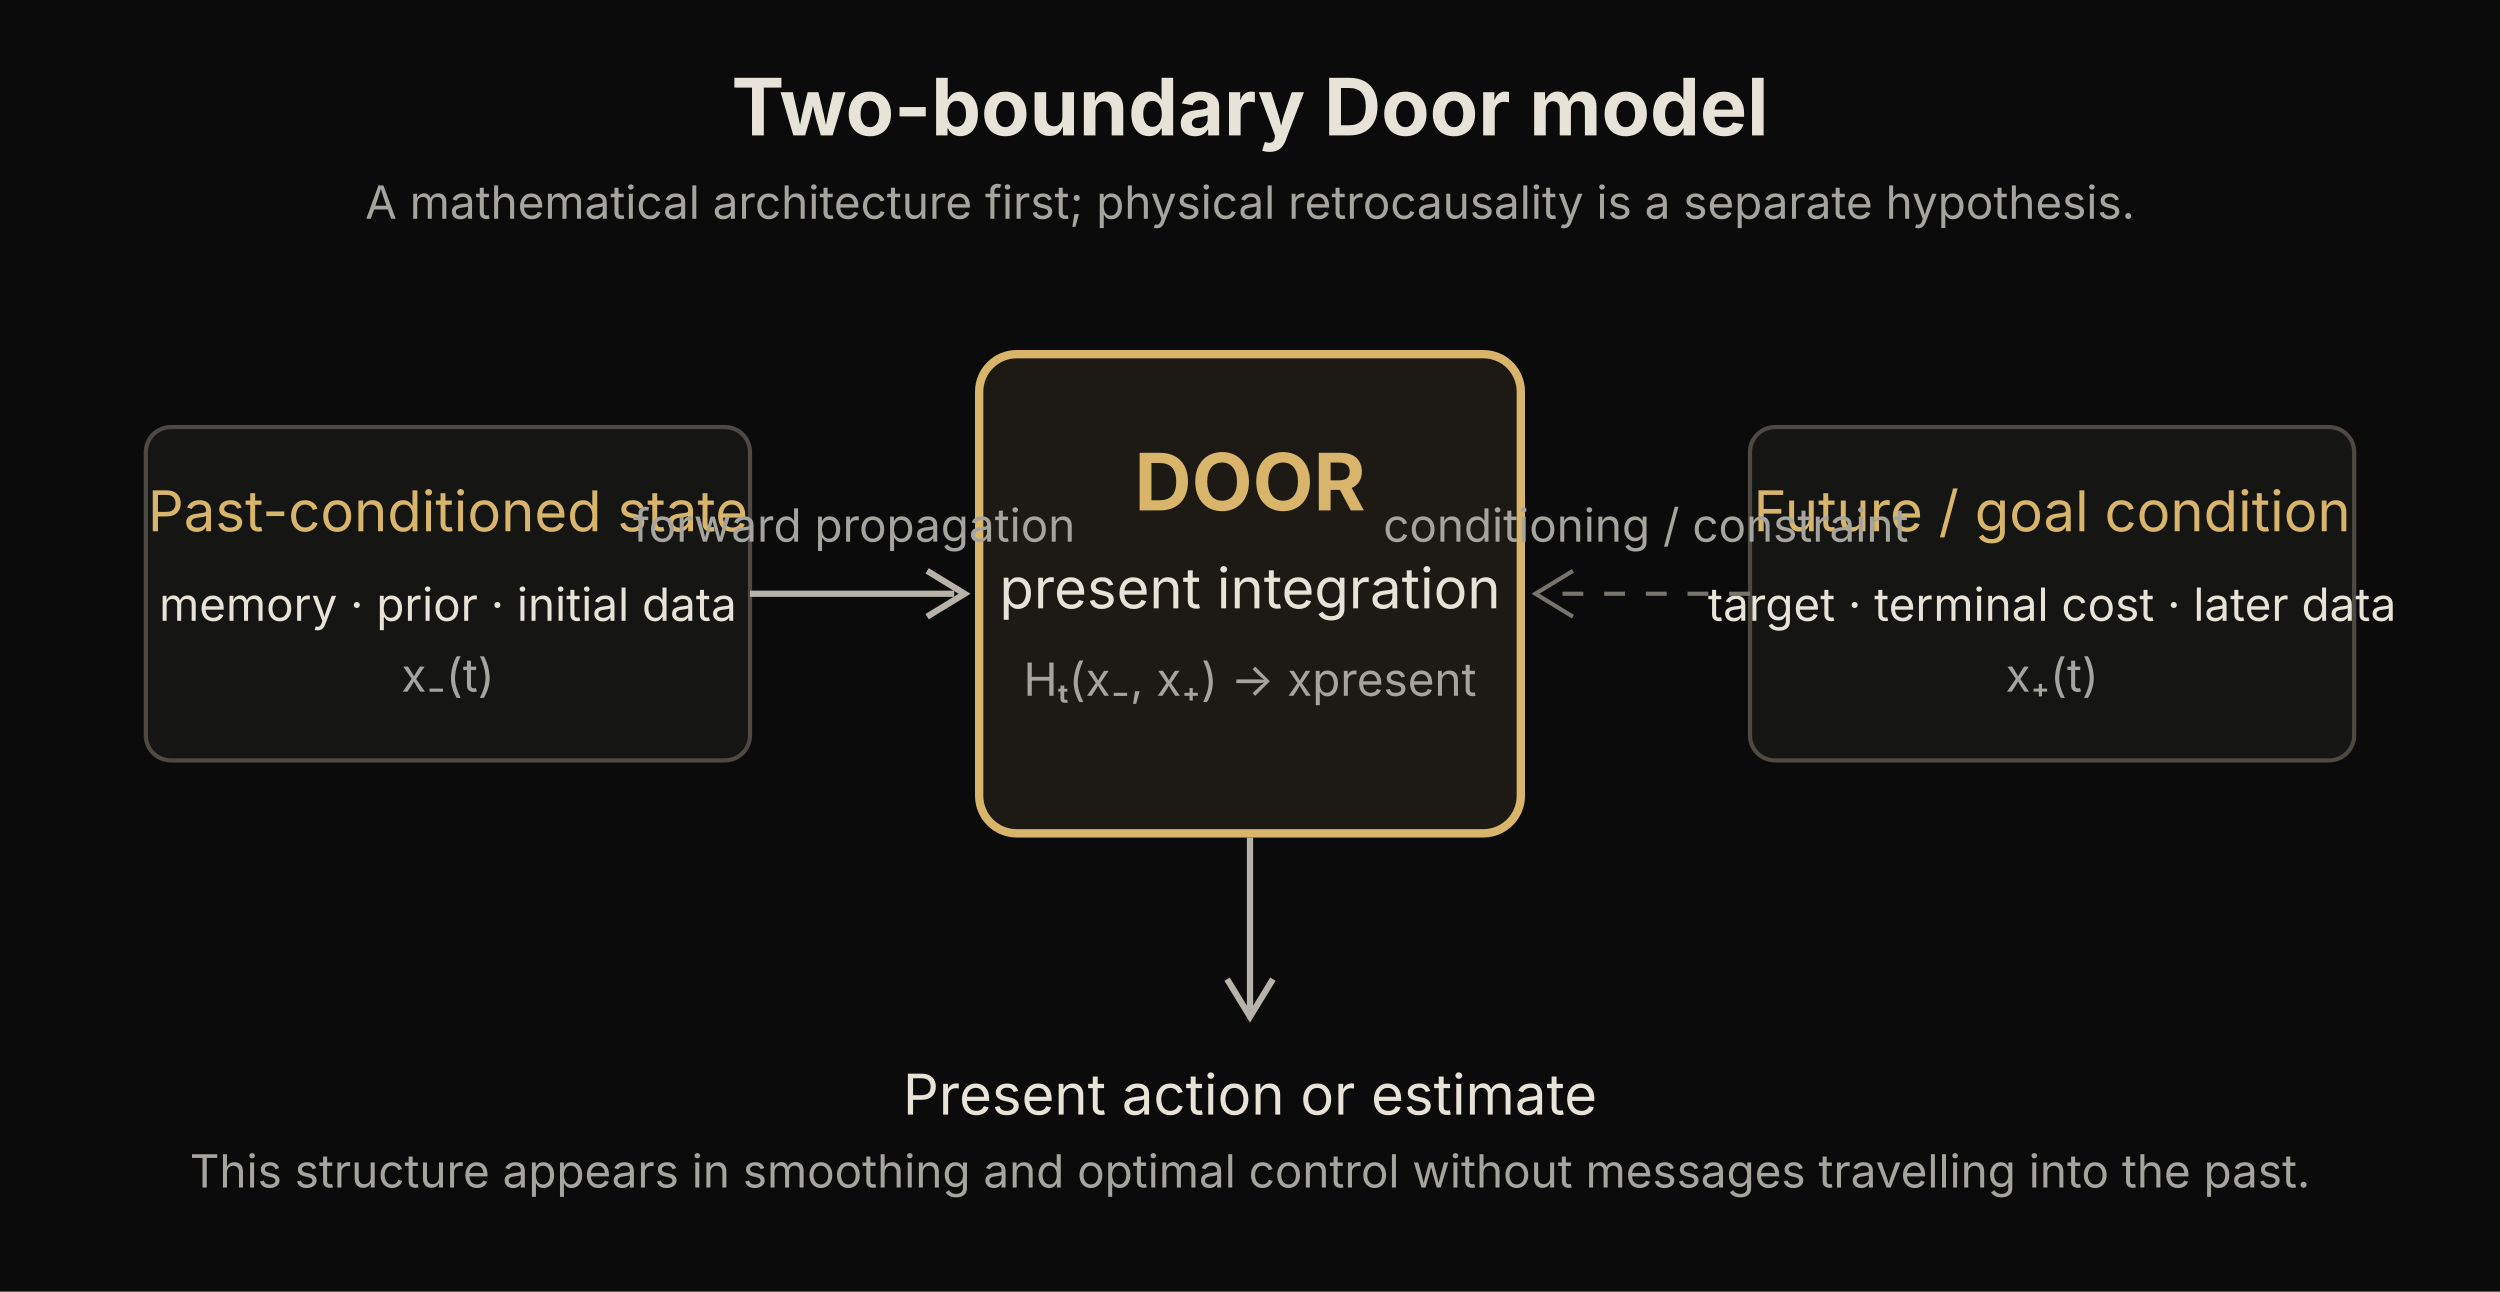
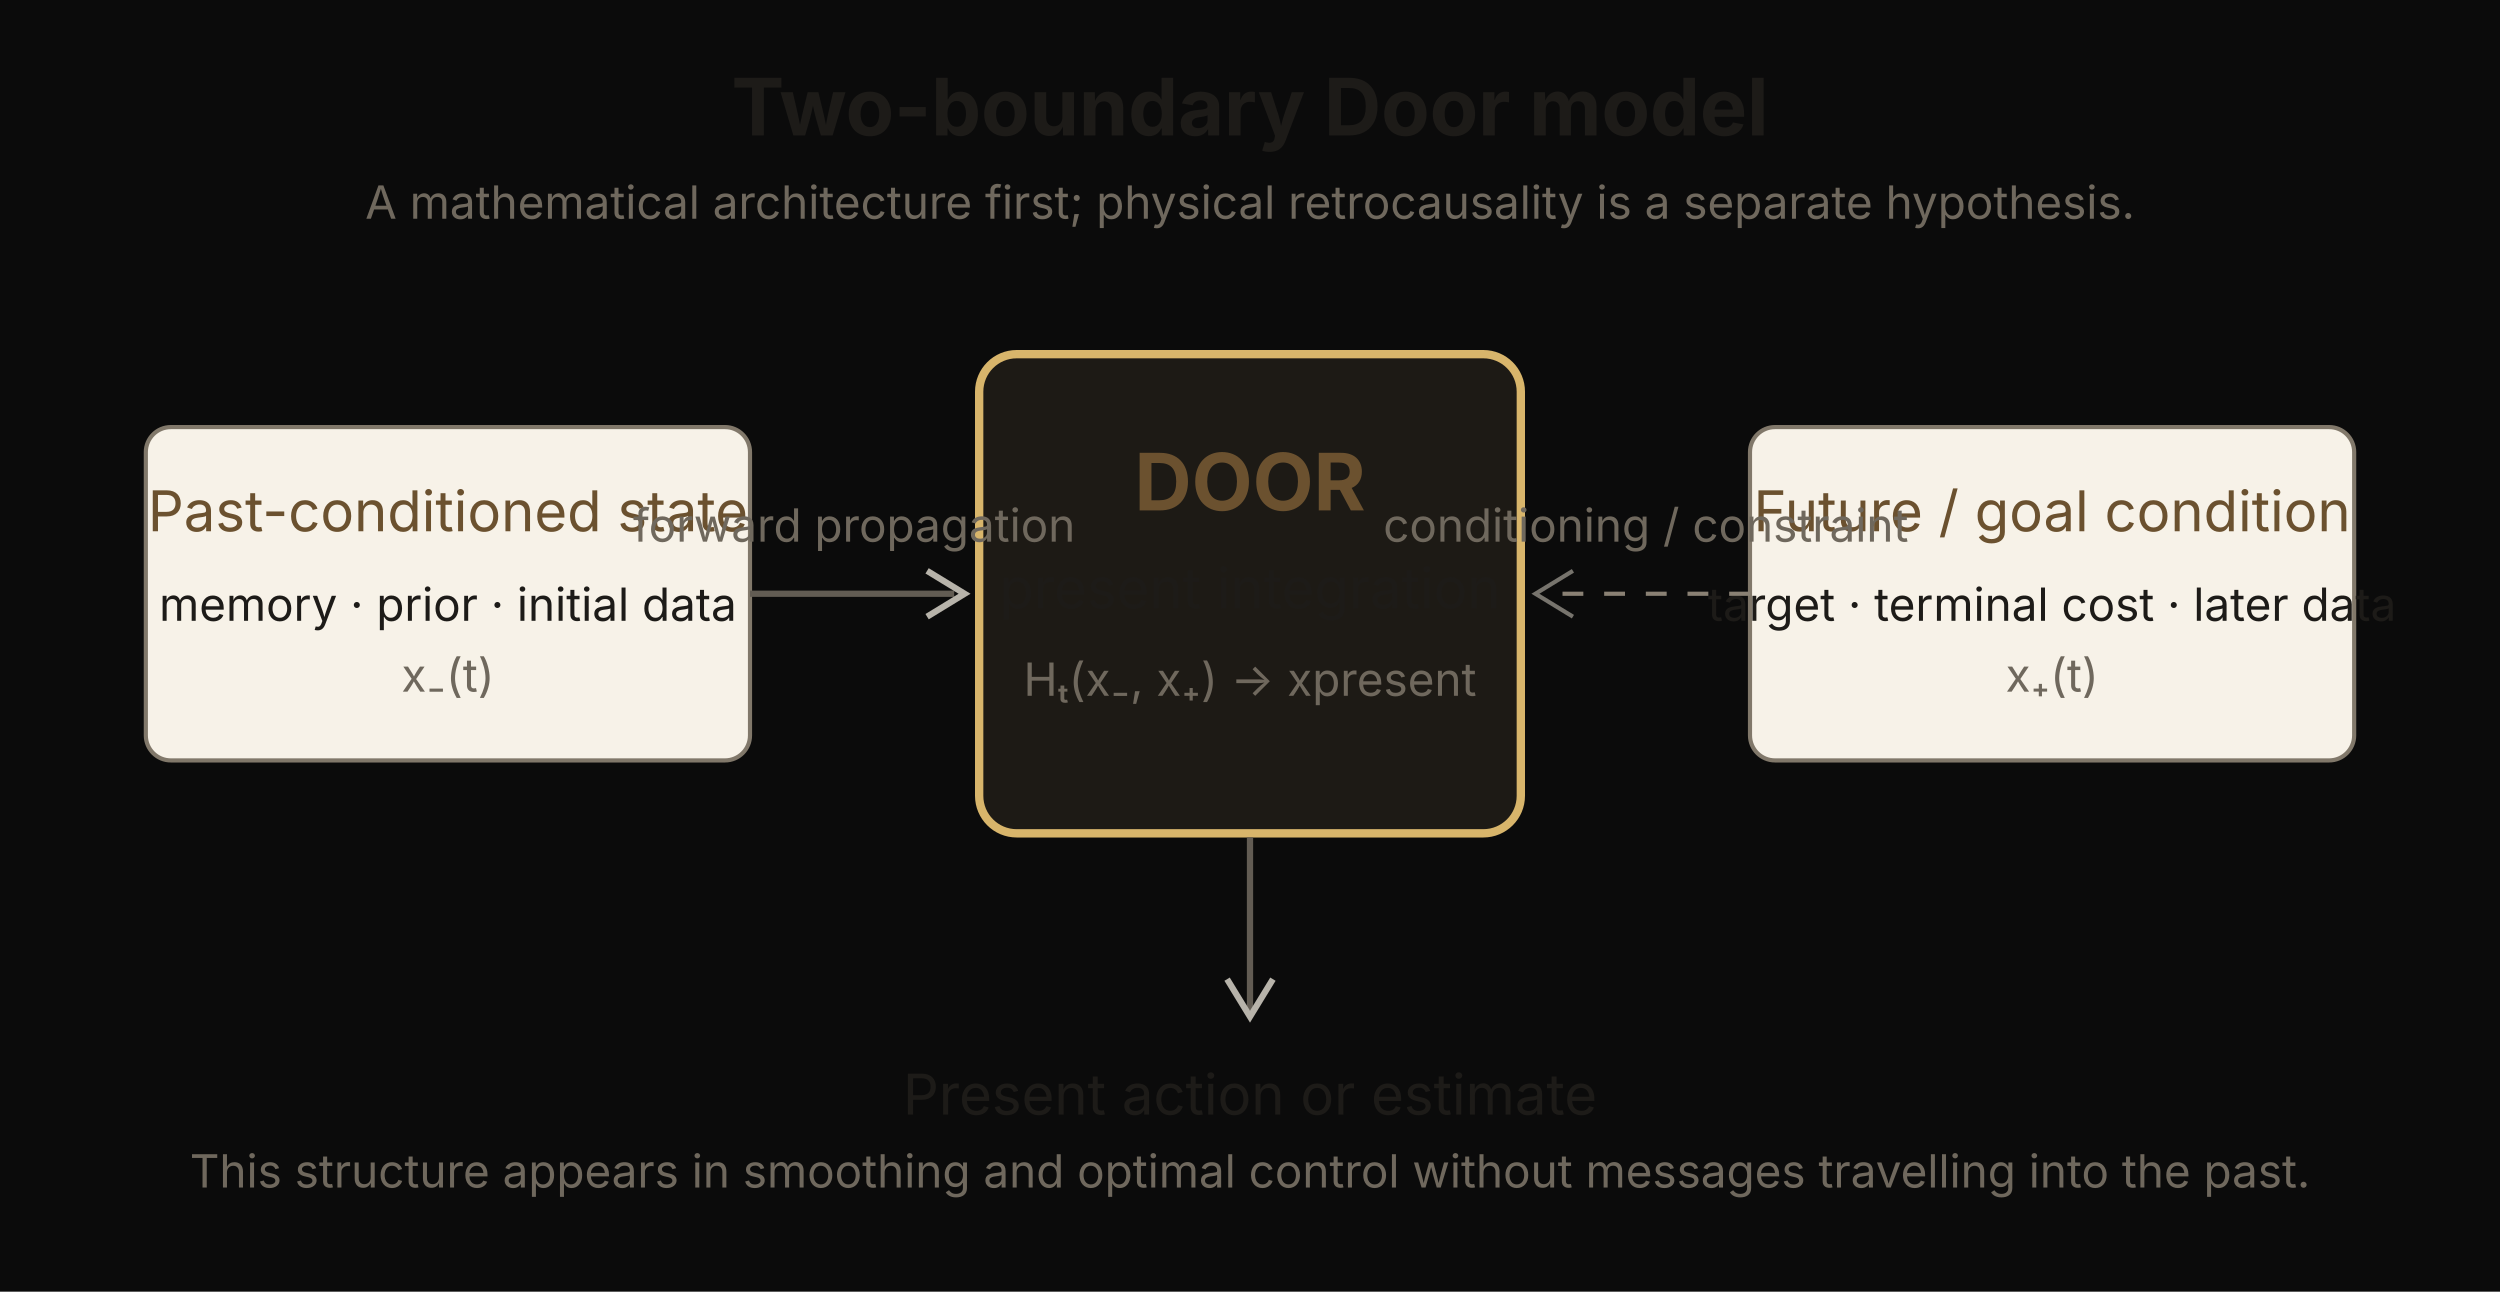
<svg xmlns="http://www.w3.org/2000/svg" viewBox="0 0 1200 620" role="img" aria-labelledby="title desc">
  <style>
- text{font-family:system-ui,-apple-system,Segoe UI,sans-serif;fill:#e8e3d8}.muted{fill:#a6a49e}.gold{fill:#d8b56b}.line{stroke:#b7b3aa;stroke-width:3;fill:none}.dash{stroke:#77746d;stroke-width:2;stroke-dasharray:10 10;fill:none}.box{fill:#151514;stroke:#4e4a43;stroke-width:2}.door{fill:#1d1a15;stroke:#d8b56b;stroke-width:4}.small{font-size:22px}.body{font-size:27px}.head{font-size:38px;font-weight:650}
+ text{font-family:system-ui,-apple-system,Segoe UI,sans-serif;fill:#1d1b18}.muted{fill:#6f685d}.gold{fill:#6b512f}.line{stroke:#625c53;stroke-width:3;fill:none}.dash{stroke:#8a8174;stroke-width:2;stroke-dasharray:10 10;fill:none}.box{fill:#f7f2e8;stroke:#81786a;stroke-width:2}.door{fill:#1d1a15;stroke:#d8b56b;stroke-width:4}.small{font-size:22px}.body{font-size:27px}.head{font-size:38px;font-weight:650}
</style>
  <rect width="1200" height="620" fill="#0b0b0b" />
  <text x="600" y="65" text-anchor="middle" class="head">Two-boundary Door model</text>
  <text x="600" y="105" text-anchor="middle" class="muted small">A mathematical architecture first; physical retrocausality is a separate hypothesis.</text>
  <rect x="70" y="205" width="290" height="160" rx="12" class="box" />
  <text x="215" y="255" text-anchor="middle" class="gold body">Past-conditioned state</text>
  <text x="215" y="298" text-anchor="middle" class="small">memory · prior · initial data</text>
  <text x="215" y="332" text-anchor="middle" class="muted small">x₋(t)</text>
  <rect x="470" y="170" width="260" height="230" rx="18" class="door" />
  <text x="600" y="245" text-anchor="middle" class="gold head">DOOR</text>
  <text x="600" y="292" text-anchor="middle" class="body">present integration</text>
  <text x="600" y="334" text-anchor="middle" class="muted small">Hₜ(x₋, x₊) → xpresent</text>
  <rect x="840" y="205" width="290" height="160" rx="12" class="box" />
  <text x="985" y="255" text-anchor="middle" class="gold body">Future / goal condition</text>
  <text x="985" y="298" text-anchor="middle" class="small">target · terminal cost · later data</text>
  <text x="985" y="332" text-anchor="middle" class="muted small">x₊(t)</text>
  <path d="M360 285 H458" class="line" />
  <path d="M445 274 l18 11 -18 11" fill="none" stroke="#b7b3aa" stroke-width="3" />
  <path d="M840 285 H742" class="dash" />
  <path d="M755 274 l-18 11 18 11" fill="none" stroke="#77746d" stroke-width="2" />
  <text x="410" y="260" text-anchor="middle" class="muted small">forward propagation</text>
  <text x="790" y="260" text-anchor="middle" class="muted small">conditioning / constraint</text>
  <path d="M600 402 V485" class="line" />
  <path d="M589 470 l11 18 11-18" fill="none" stroke="#b7b3aa" stroke-width="3" />
  <text x="600" y="535" text-anchor="middle" class="body">Present action or estimate</text>
  <text x="600" y="570" text-anchor="middle" class="muted small">This structure appears in smoothing and optimal control without messages travelling into the past.</text>
</svg>
